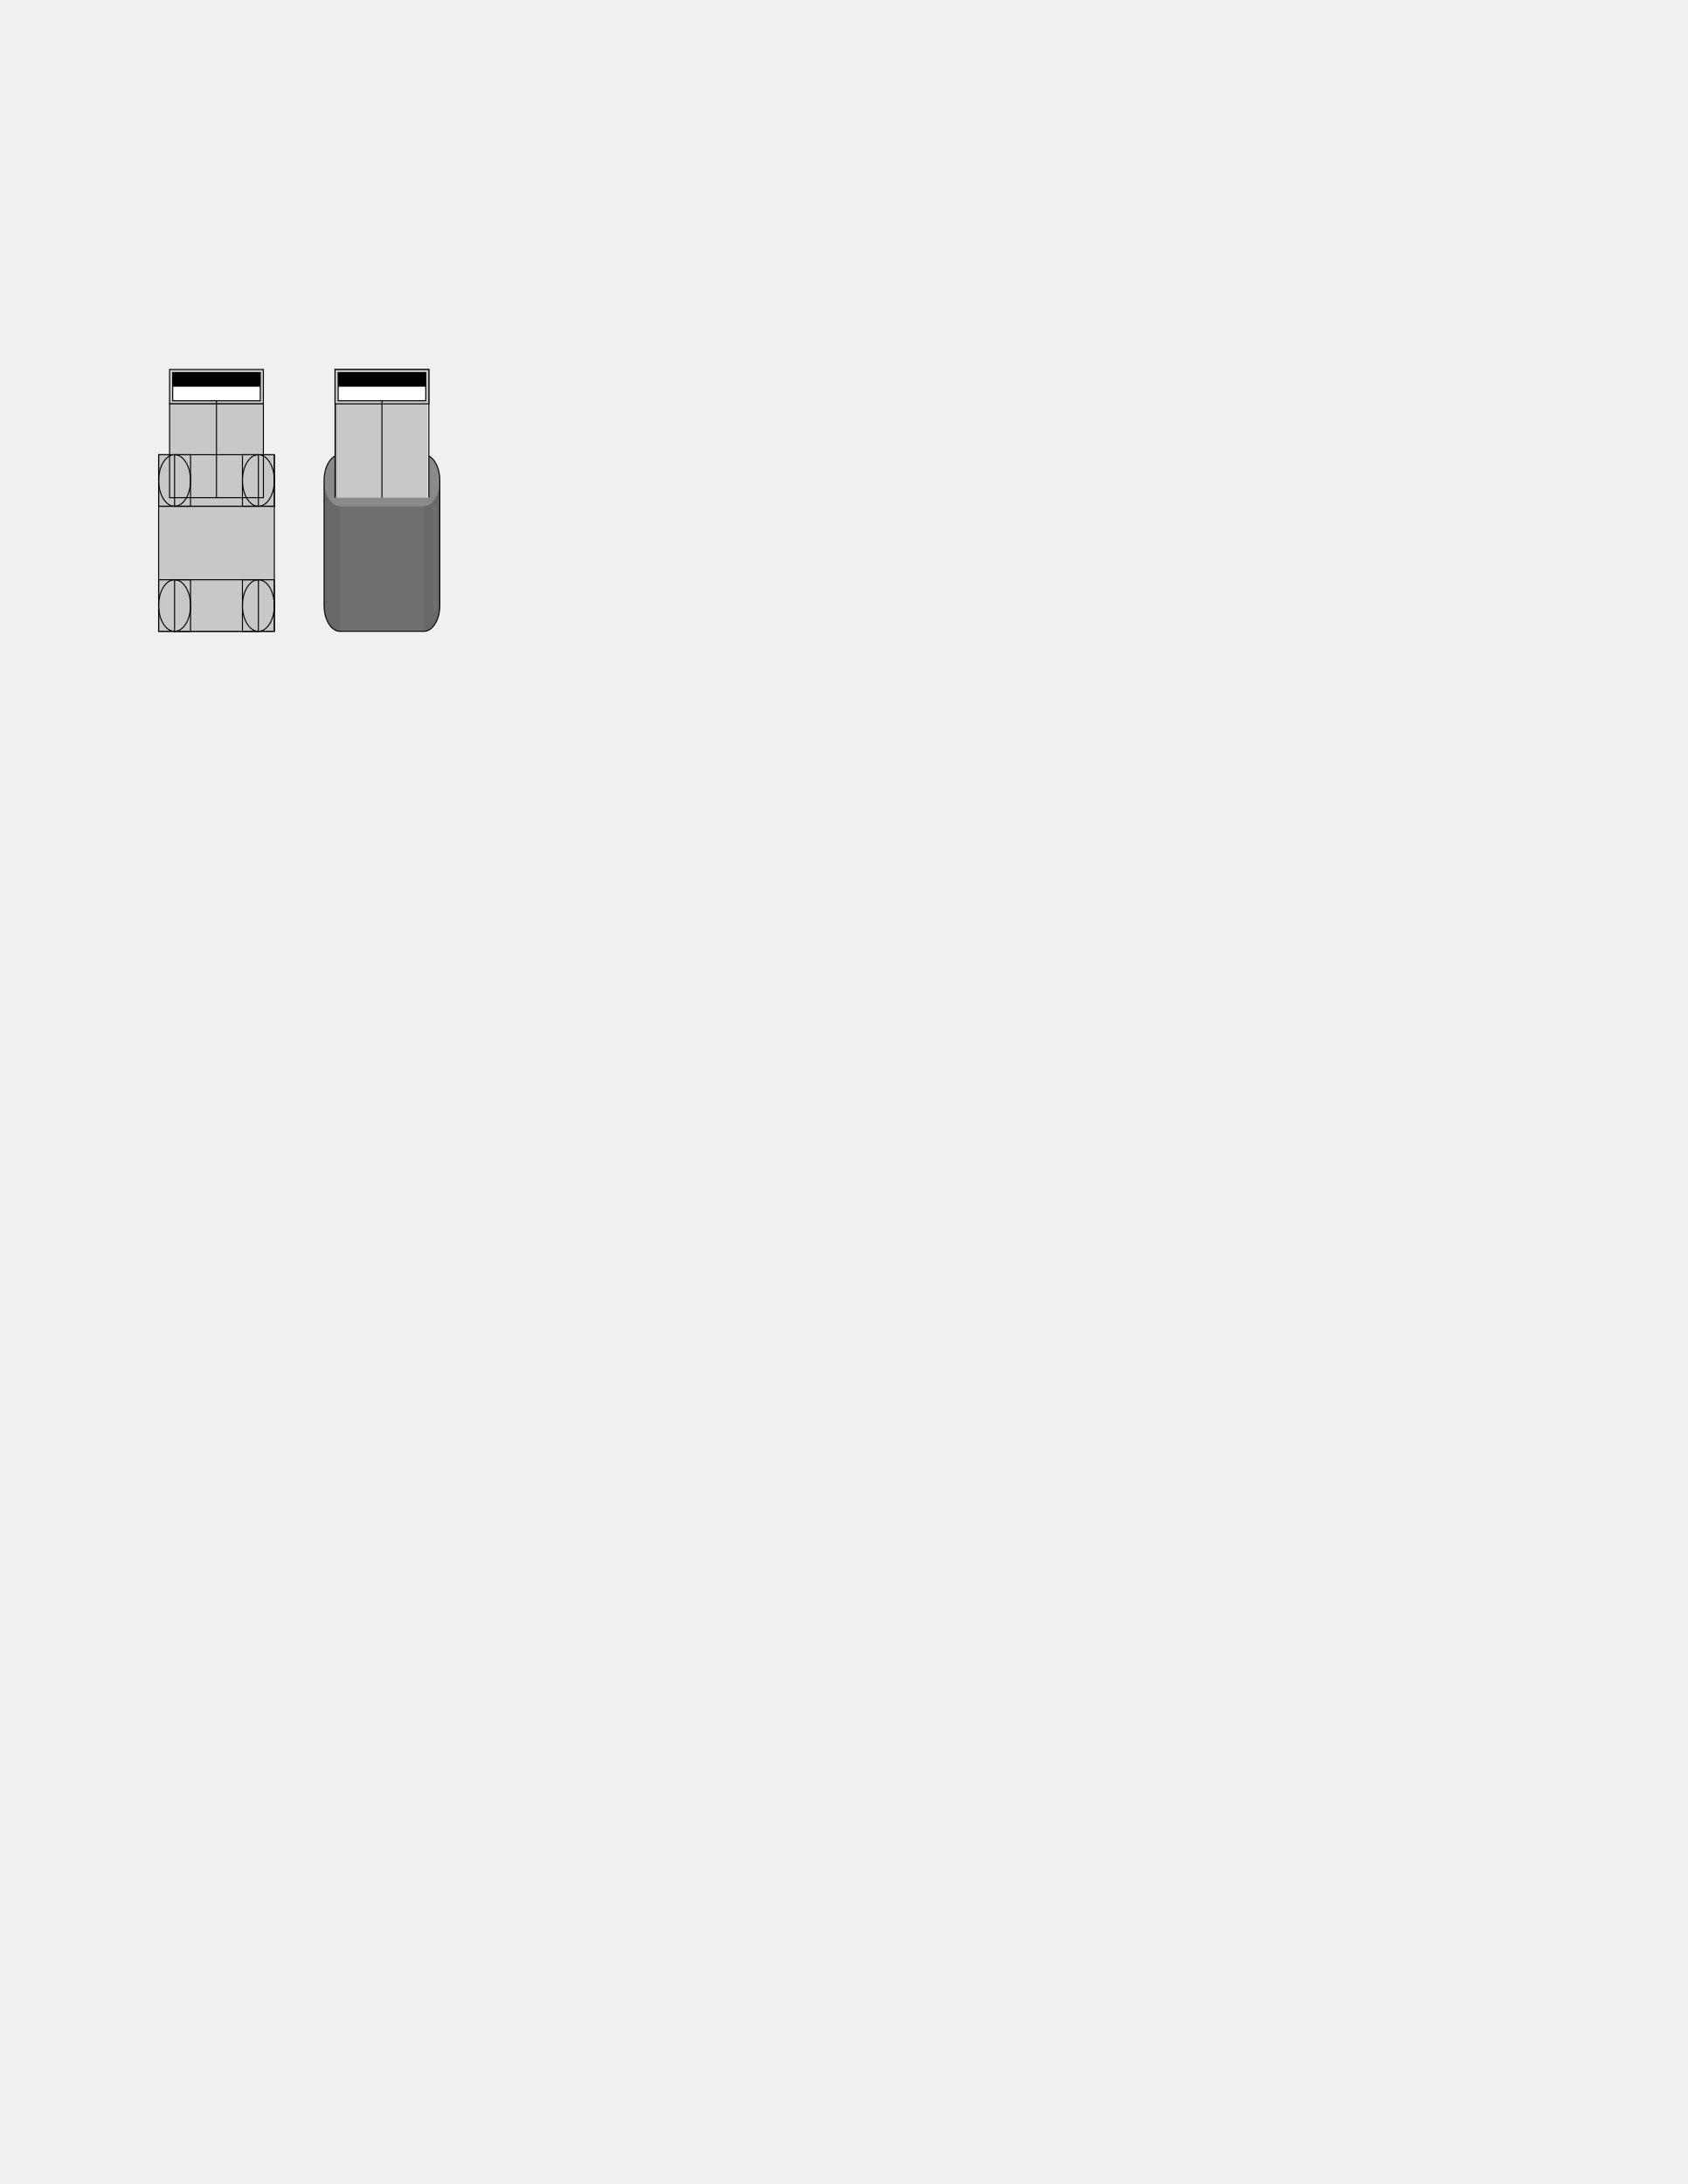
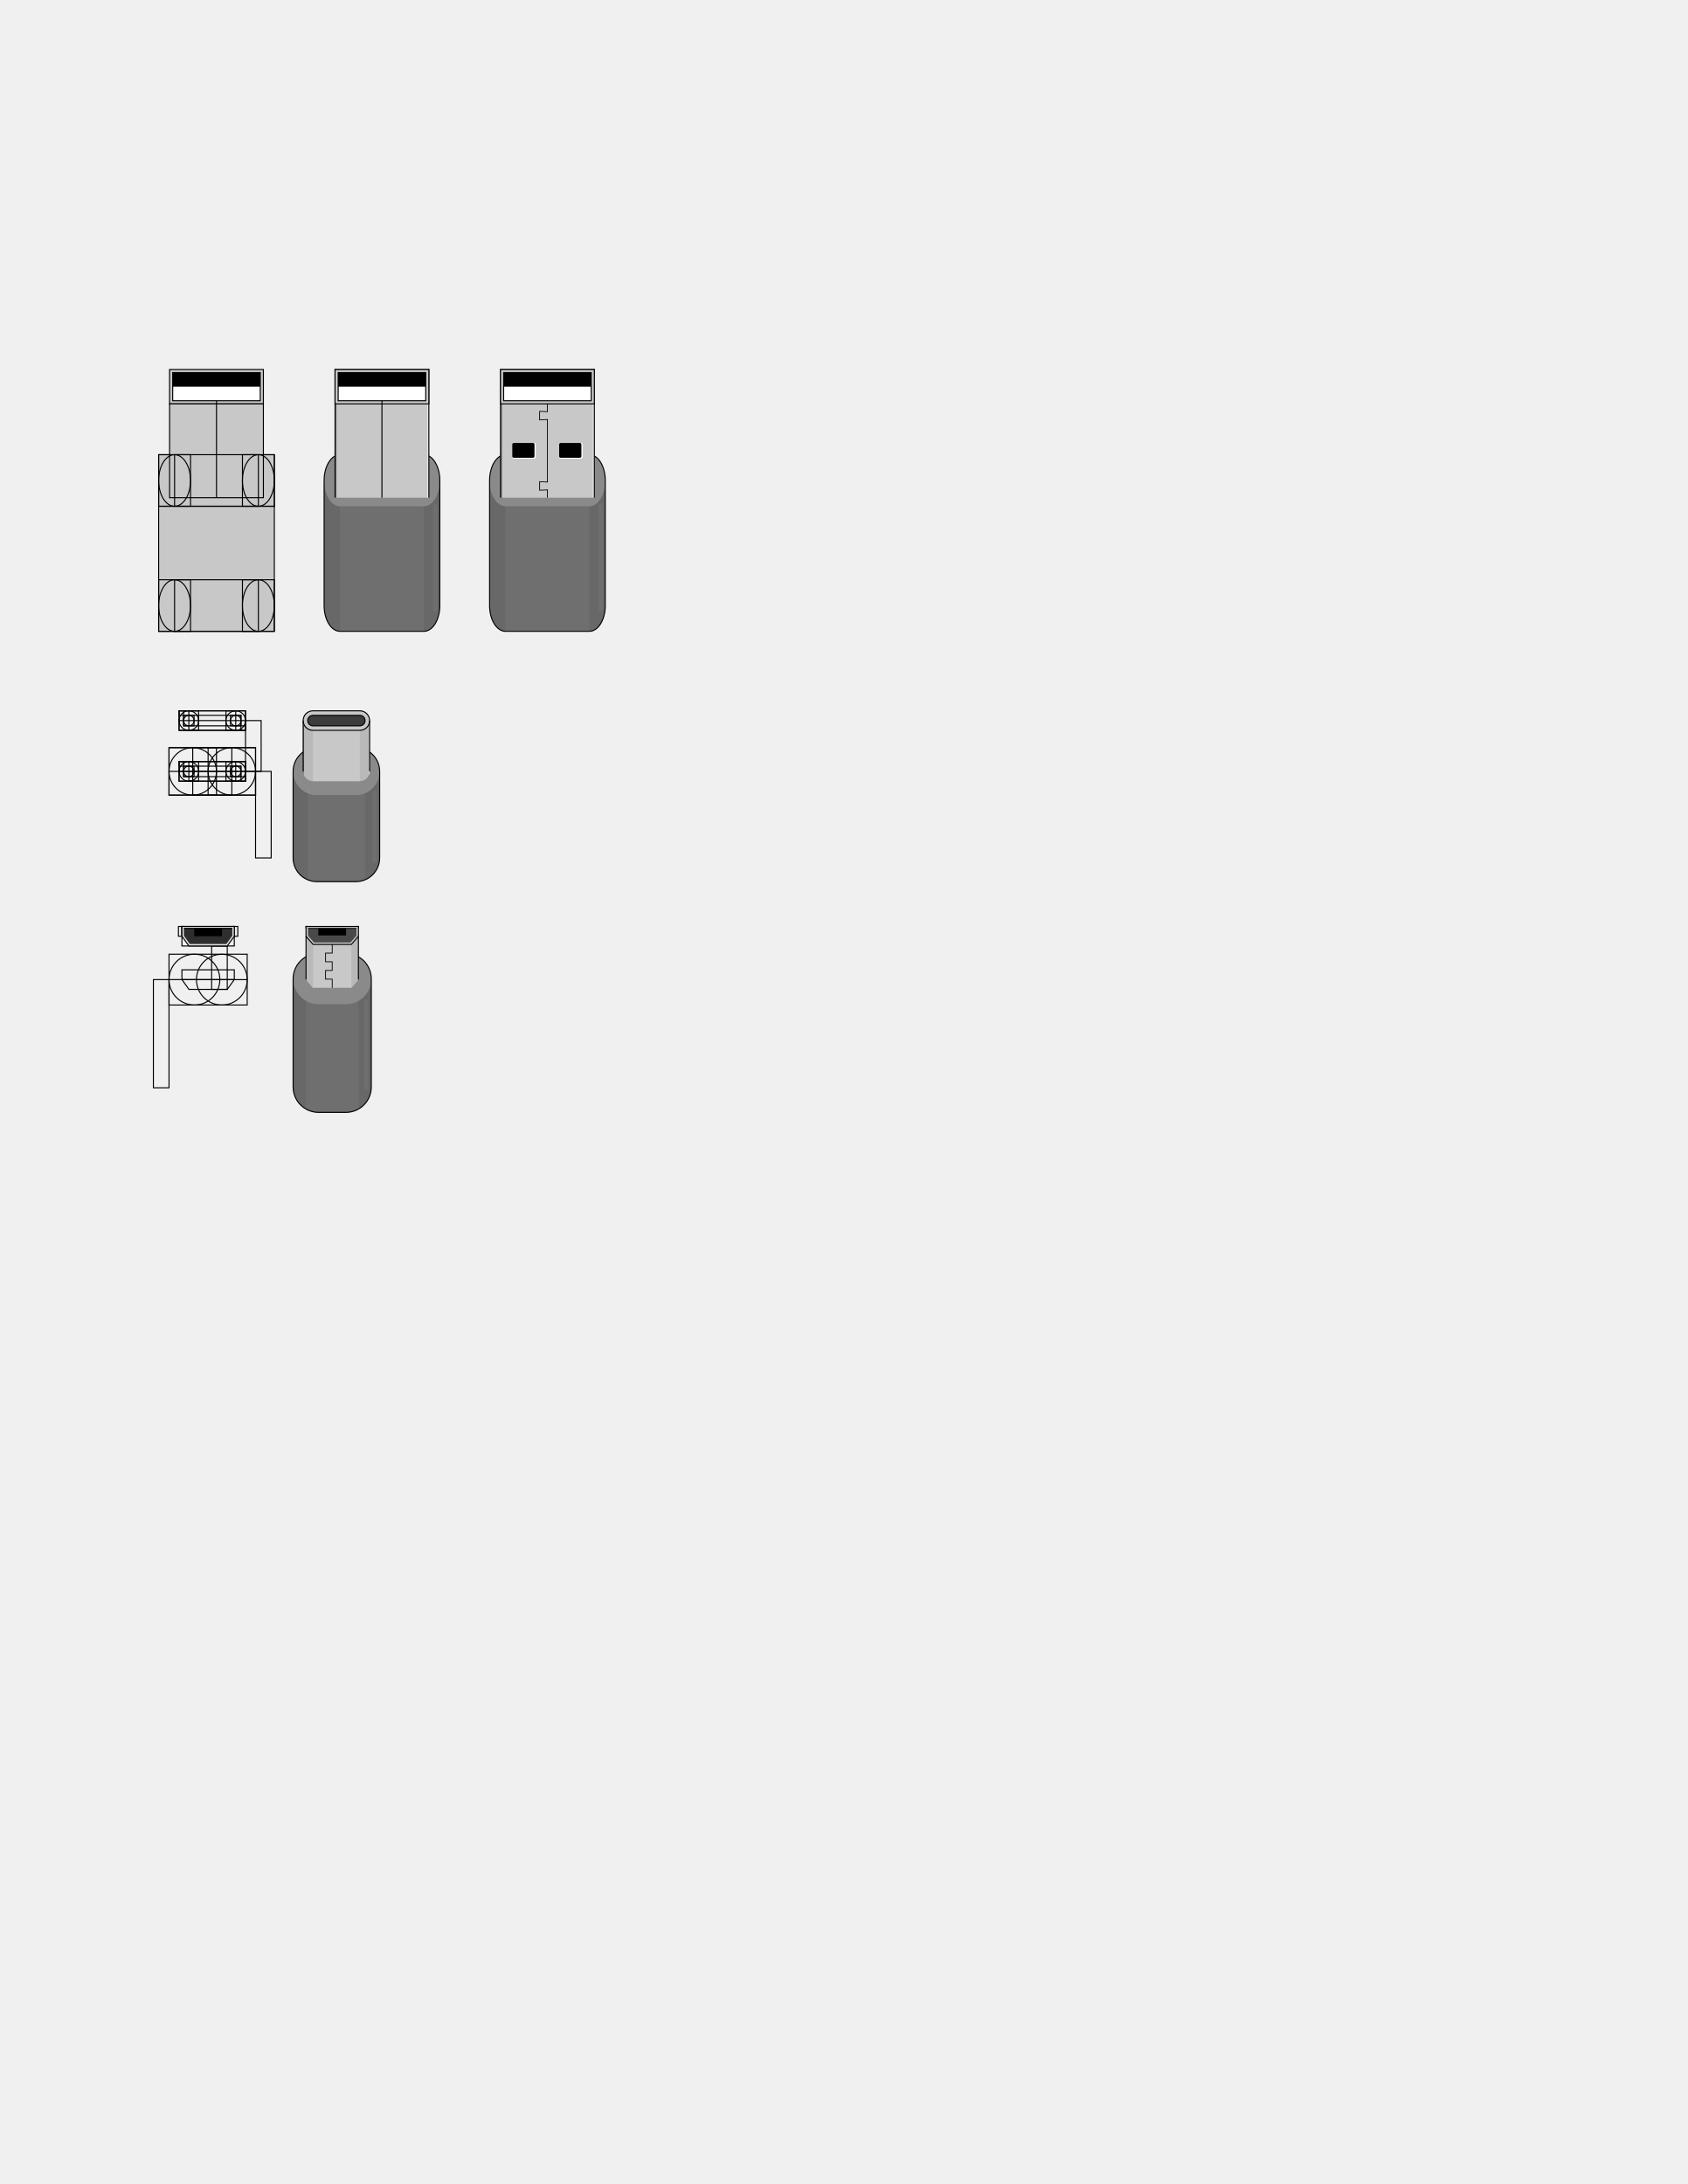
<svg xmlns="http://www.w3.org/2000/svg" width="8.5in" height="11in" viewBox="0 0 215.9 279.4" version="1.1" id="svg5">
  <defs id="defs2" />
  <g id="layer1">
+     <path id="circle1002-7" style="fill:#686868;fill-opacity:1;stroke:none;stroke-width:0.132;stop-color:#000000" d="m 37.494,98.685 v 11.069 0.001 a 3.035,3.035 0 0 0 3.035,3.034 h 5 a 3.035,3.035 0 0 0 3.035,-3.034 3.035,3.035 0 0 0 0,-0.001 V 98.685 Z" />
    <path id="ellipse2019" style="fill:#686868;fill-opacity:1;stroke:none;stroke-width:0.132;stroke-dasharray:none;stroke-opacity:1;stop-color:#000000" d="M 41.458 61.468 L 41.458 77.468 A 2.04 3.3 0 0 0 43.498 80.768 L 54.219 80.768 A 2.04 3.3 0 0 0 56.258 77.468 L 56.258 61.468 L 41.458 61.468 z " />
    <rect style="fill:#6f6f6f;fill-opacity:1;stroke:none;stroke-width:0.132;stroke-dasharray:none;stroke-opacity:1;stop-color:#000000" id="rect2038" width="10.721" height="16" x="43.498" y="64.768" />
    <path id="ellipse2011" style="fill:#8a8a8a;fill-opacity:1;stroke:none;stroke-width:0.132;stroke-dasharray:none;stroke-opacity:1;stop-color:#000000" d="M 43.498 58.168 A 2.04 3.3 0 0 0 41.458 61.468 A 2.04 3.3 0 0 0 43.498 64.768 L 54.218 64.768 A 2.04 3.3 0 0 0 54.219 64.768 A 2.04 3.3 0 0 0 56.258 61.468 A 2.04 3.3 0 0 0 54.219 58.168 A 2.04 3.3 0 0 0 54.218 58.168 L 43.498 58.168 z " />
    <rect style="fill:#c8c8c8;stroke:#000000;stroke-width:0.132;stroke-dasharray:none;stop-color:#000000" id="rect231" width="12" height="4.4" x="21.692" y="47.268" />
    <rect style="fill:#c8c8c8;stroke:#000000;stroke-width:0.132;stroke-dasharray:none;stop-color:#000000" id="rect231-2-7" width="14.8" height="6.6" x="20.292" y="58.168" />
    <rect style="fill:#c8c8c8;stroke:#000000;stroke-width:0.132;stroke-dasharray:none;stop-color:#000000" id="rect231-2-7-2" width="14.8" height="16" x="20.292" y="64.768" />
    <rect style="fill:#c8c8c8;stroke:#000000;stroke-width:0.132;stroke-dasharray:none;stop-color:#000000" id="rect231-7" width="12" height="12" x="21.692" y="51.668" />
    <rect style="fill:#000000;fill-opacity:1;stroke:none;stroke-width:0.132;stroke-dasharray:none;stop-color:#000000" id="rect919" width="11.2" height="3.6" x="22.092" y="47.668" />
    <rect style="fill:#ffffff;stroke:none;stroke-width:0.132;stroke-dasharray:none;stop-color:#000000;fill-opacity:1" id="rect841-6" width="11.2" height="1.8" x="22.092" y="49.468" />
    <rect style="fill:none;stroke:#000000;stroke-width:0.132;stroke-dasharray:none;stop-color:#000000" id="rect841" width="11.2" height="3.6" x="22.092" y="47.668" />
    <path style="fill:none;fill-opacity:1;stroke:#000000;stroke-width:0.132;stroke-dasharray:none;stop-color:#000000;stroke-opacity:1" d="M 27.692,51.268 V 63.668" id="path1866" />
    <rect style="fill:none;fill-opacity:1;stroke:#000000;stroke-width:0.132;stroke-dasharray:none;stroke-opacity:1;stop-color:#000000" id="rect1924" width="4.079" height="6.6" x="20.292" y="58.168" />
    <ellipse style="fill:none;fill-opacity:1;stroke:#000000;stroke-width:0.132;stroke-dasharray:none;stroke-opacity:1;stop-color:#000000" id="path1926" cx="22.331" cy="61.468" rx="2.04" ry="3.3" />
    <rect style="fill:none;fill-opacity:1;stroke:#000000;stroke-width:0.132;stroke-dasharray:none;stroke-opacity:1;stop-color:#000000" id="rect1924-5" width="4.079" height="6.6" x="31.013" y="58.168" />
    <ellipse style="fill:none;fill-opacity:1;stroke:#000000;stroke-width:0.132;stroke-dasharray:none;stroke-opacity:1;stop-color:#000000" id="path1926-2" cx="33.052" cy="61.468" rx="2.04" ry="3.3" />
    <rect style="fill:none;fill-opacity:1;stroke:#000000;stroke-width:0.132;stroke-dasharray:none;stroke-opacity:1;stop-color:#000000" id="rect1924-6" width="4.079" height="6.6" x="31.013" y="74.168" />
    <ellipse style="fill:none;fill-opacity:1;stroke:#000000;stroke-width:0.132;stroke-dasharray:none;stroke-opacity:1;stop-color:#000000" id="path1926-1" cx="33.052" cy="77.468" rx="2.04" ry="3.3" />
    <rect style="fill:none;fill-opacity:1;stroke:#000000;stroke-width:0.132;stroke-dasharray:none;stroke-opacity:1;stop-color:#000000" id="rect1924-9" width="4.079" height="6.6" x="20.292" y="74.168" />
    <ellipse style="fill:none;fill-opacity:1;stroke:#000000;stroke-width:0.132;stroke-dasharray:none;stroke-opacity:1;stop-color:#000000" id="path1926-9" cx="22.331" cy="77.468" rx="2.04" ry="3.3" />
    <rect style="fill:none;fill-opacity:1;stroke:#000000;stroke-width:0.132;stroke-dasharray:none;stroke-opacity:1;stop-color:#000000" id="rect1989" width="10.721" height="6.6" x="22.331" y="58.168" />
    <rect style="fill:none;fill-opacity:1;stroke:#000000;stroke-width:0.132;stroke-dasharray:none;stroke-opacity:1;stop-color:#000000" id="rect1991" width="10.721" height="6.6" x="22.331" y="74.168" />
    <rect style="fill:#c8c8c8;stroke:#000000;stroke-width:0.132;stroke-dasharray:none;stop-color:#000000" id="rect1993" width="12" height="4.4" x="42.858" y="47.268" />
    <path id="path2033" style="fill:none;fill-opacity:1;stroke:#000000;stroke-width:0.132;stroke-dasharray:none;stroke-opacity:1;stop-color:#000000" d="M 43.498 58.168 A 2.04 3.3 0 0 0 41.458 61.468 L 41.458 77.468 A 2.04 3.3 0 0 0 43.498 80.768 L 54.219 80.768 A 2.04 3.3 0 0 0 56.258 77.468 L 56.258 61.468 A 2.04 3.3 0 0 0 54.219 58.168 A 2.04 3.3 0 0 0 54.218 58.168 L 43.498 58.168 z " />
    <rect style="fill:#c8c8c8;stroke:none;stroke-width:0.132;stroke-dasharray:none;stop-color:#000000;fill-opacity:1" id="rect2571" width="12" height="16.4" x="42.858" y="47.268" />
    <rect style="fill:#797979;fill-opacity:1;stroke:none;stroke-width:0.132;stroke-dasharray:none;stroke-opacity:1;stop-color:#000000" id="rect2545" width="0.194" height="12" x="42.858" y="51.668" />
    <rect style="fill:#e8e8e8;fill-opacity:1;stroke:none;stroke-width:0.132;stroke-dasharray:none;stroke-opacity:1;stop-color:#000000" id="rect2545-3" width="0.194" height="12" x="54.664" y="51.668" />
    <rect style="fill:#000000;fill-opacity:1;stroke:none;stroke-width:0.132;stroke-dasharray:none;stop-color:#000000" id="rect2001" width="11.2" height="3.6" x="43.258" y="47.668" />
    <rect style="fill:#ffffff;fill-opacity:1;stroke:none;stroke-width:0.132;stroke-dasharray:none;stop-color:#000000" id="rect2003" width="11.2" height="1.8" x="43.258" y="49.468" />
    <rect style="fill:none;stroke:#000000;stroke-width:0.132;stroke-dasharray:none;stop-color:#000000" id="rect2005" width="11.2" height="3.6" x="43.258" y="47.668" />
    <path style="fill:none;fill-opacity:1;stroke:#000000;stroke-width:0.132;stroke-dasharray:none;stroke-opacity:1;stop-color:#000000" d="M 48.858,51.268 V 63.668" id="path2007" />
    <rect style="fill:#6f6f6f;fill-opacity:1;stroke:none;stroke-width:0.132;stroke-dasharray:none;stroke-opacity:1;stop-color:#000000" id="rect2176" width="0.526" height="13.84" x="55.402" y="64.468" rx="0.5" ry="0.5" />
    <path id="rect2569" style="fill:none;stroke:#000000;stroke-width:0.132;stroke-dasharray:none;stop-color:#000000" d="M 54.858,63.668 V 47.268 H 42.858 v 16.4" />
    <path style="fill:#c8c8c8;fill-opacity:1;stroke:#000000;stroke-width:0.132;stroke-dasharray:none;stroke-opacity:1;stop-color:#000000" d="M 42.858,51.668 H 54.858" id="path2636" />
+     <rect style="fill:none;stroke:#000000;stroke-width:0.132;stop-color:#000000" id="rect318" width="8.5" height="2.5" x="22.904" y="90.935" />
+     <rect style="fill:none;stroke:#000000;stroke-width:0.132;stop-color:#000000" id="rect320" width="2.5" height="2.5" x="22.904" y="90.935" />
+     <rect style="fill:none;stroke:#000000;stroke-width:0.132;stop-color:#000000" id="rect322" width="2.5" height="2.5" x="28.904" y="90.935" />
+     <circle style="fill:none;stroke:#000000;stroke-width:0.132;stop-color:#000000" id="path376" cx="24.154" cy="92.185" r="1.25" />
+     <circle style="fill:none;stroke:#000000;stroke-width:0.132;stop-color:#000000" id="path378" cx="30.154" cy="92.185" r="1.25" />
+     <rect style="fill:none;stroke:#000000;stroke-width:0.132;stop-color:#000000" id="rect380" width="6" height="2.5" x="24.154" y="90.935" />
+     <path style="fill:none;stroke:#000000;stroke-width:0.132;stop-color:#000000" d="m 22.904,92.185 h 8.5" id="path445" />
+     <rect style="fill:none;stroke:#000000;stroke-width:0.132;stop-color:#000000" id="rect447" width="0.58" height="0.58" x="22.904" y="90.935" />
+     <rect style="fill:none;stroke:#000000;stroke-width:0.132;stop-color:#000000" id="rect447-1" width="0.58" height="0.58" x="30.824" y="92.855" />
+     <rect style="fill:none;stroke:#000000;stroke-width:0.132;stop-color:#000000" id="rect525" width="7.34" height="1.34" x="23.484" y="91.515" />
+     <rect style="fill:none;stroke:#000000;stroke-width:0.132;stop-color:#000000" id="rect527" width="1.34" height="1.34" x="23.484" y="91.515" />
+     <rect style="fill:none;stroke:#000000;stroke-width:0.132;stop-color:#000000" id="rect529" width="1.34" height="1.34" x="29.484" y="91.515" />
+     <ellipse style="fill:none;stroke:#000000;stroke-width:0.132;stop-color:#000000" id="path531" cx="24.154" cy="92.185" rx="0.67" ry="0.67" />
+     <ellipse style="fill:none;stroke:#000000;stroke-width:0.132;stop-color:#000000" id="path533" cx="30.154" cy="92.185" rx="0.67" ry="0.67" />
+     <rect style="fill:none;stroke:#000000;stroke-width:0.132;stop-color:#000000" id="rect318-4" width="8.5" height="2.5" x="22.904" y="97.435" />
+     <rect style="fill:none;stroke:#000000;stroke-width:0.132;stop-color:#000000" id="rect320-1" width="2.5" height="2.5" x="22.904" y="97.435" />
+     <rect style="fill:none;stroke:#000000;stroke-width:0.132;stop-color:#000000" id="rect322-2" width="2.5" height="2.5" x="28.904" y="97.435" />
+     <circle style="fill:none;stroke:#000000;stroke-width:0.132;stop-color:#000000" id="path376-7" cx="24.154" cy="98.685" r="1.25" />
+     <circle style="fill:none;stroke:#000000;stroke-width:0.132;stop-color:#000000" id="path378-5" cx="30.154" cy="98.685" r="1.25" />
+     <rect style="fill:none;stroke:#000000;stroke-width:0.132;stop-color:#000000" id="rect380-5" width="6" height="2.5" x="24.154" y="97.435" />
+     <path style="fill:none;stroke:#000000;stroke-width:0.132;stop-color:#000000" d="m 22.904,98.685 h 8.5" id="path445-0" />
+     <rect style="fill:none;stroke:#000000;stroke-width:0.132;stop-color:#000000" id="rect447-9" width="0.58" height="0.58" x="22.904" y="97.435" />
+     <rect style="fill:none;stroke:#000000;stroke-width:0.132;stop-color:#000000" id="rect447-1-3" width="0.58" height="0.58" x="30.824" y="99.355" />
+     <rect style="fill:none;stroke:#000000;stroke-width:0.132;stop-color:#000000" id="rect525-1" width="7.34" height="1.34" x="23.484" y="98.015" />
+     <rect style="fill:none;stroke:#000000;stroke-width:0.132;stop-color:#000000" id="rect527-7" width="1.34" height="1.34" x="23.484" y="98.015" />
+     <rect style="fill:none;stroke:#000000;stroke-width:0.132;stop-color:#000000" id="rect529-0" width="1.34" height="1.34" x="29.484" y="98.015" />
+     <ellipse style="fill:none;stroke:#000000;stroke-width:0.132;stop-color:#000000" id="path531-1" cx="24.154" cy="98.685" rx="0.67" ry="0.67" />
+     <ellipse style="fill:none;stroke:#000000;stroke-width:0.132;stop-color:#000000" id="path533-2" cx="30.154" cy="98.685" rx="0.67" ry="0.67" />
+     <rect style="fill:none;stroke:#000000;stroke-width:0.132;stop-color:#000000" id="rect535" width="2" height="6.5" x="31.404" y="92.185" />
+     <rect style="fill:none;stroke:#000000;stroke-width:0.132;stop-color:#000000" id="rect535-6" width="2" height="11.07" x="32.689" y="98.684" />
+     <rect style="fill:none;stroke:#000000;stroke-width:0.132;stop-color:#000000" id="rect537" width="11.07" height="6.07" x="21.619" y="95.65" />
+     <rect style="fill:none;stroke:#000000;stroke-width:0.132;stop-color:#000000" id="rect539" width="6.07" height="6.07" x="21.619" y="95.65" />
+     <rect style="fill:none;stroke:#000000;stroke-width:0.132;stop-color:#000000" id="rect541" width="6.07" height="6.07" x="26.619" y="95.65" />
+     <circle style="fill:none;stroke:#000000;stroke-width:0.132;stop-color:#000000" id="path543" cx="24.654" cy="98.685" r="3.035" />
+     <ellipse style="fill:none;stroke:#000000;stroke-width:0.132;stop-color:#000000" id="path545" cx="29.654" cy="98.685" rx="3.035" ry="3.035" />
+     <rect style="fill:none;stroke:#000000;stroke-width:0.132;stop-color:#000000" id="rect547" width="5" height="6.07" x="24.654" y="95.65" />
+     <path style="fill:none;stroke:#000000;stroke-width:0.132;stop-color:#000000" d="m 21.619,98.685 11.07,-5.29e-4" id="path636" />
+     <path id="rect2439" style="fill:#6f6f6f;fill-opacity:1;stroke:none;stroke-width:0.132;stroke-opacity:1;stop-color:#000000" d="m 39.359,99.13 v 13.421 a 3.035,3.035 0 0 0 1.17,0.238 h 5 a 3.035,3.035 0 0 0 1.17,-0.238 v -13.421 z" />
+     <path id="circle1002" style="fill:#8a8a8a;fill-opacity:1;stroke:none;stroke-width:0.132;stop-color:#000000" d="m 40.529,95.649 a 3.035,3.035 0 0 0 -3.035,3.035 3.035,3.035 0 0 0 3.035,3.035 h 5 a 3.035,3.035 0 0 0 3.035,-3.035 3.035,3.035 0 0 0 -3.035,-3.035 z" />
+     <path id="path2434" style="fill:none;fill-opacity:1;stroke:#000000;stroke-width:0.132;stroke-opacity:1;stop-color:#000000" d="m 40.529,95.649 a 3.035,3.035 0 0 0 -3.035,3.035 3.035,3.035 0 0 0 0,5.16e-4 v 11.069 10e-4 a 3.035,3.035 0 0 0 3.035,3.034 h 5 a 3.035,3.035 0 0 0 3.035,-3.034 3.035,3.035 0 0 0 0,-5.2e-4 3.035,3.035 0 0 0 0,-5.1e-4 V 98.685 a 3.035,3.035 0 0 0 0,-5.16e-4 3.035,3.035 0 0 0 -3.035,-3.035 z" />
+     <path id="circle970" style="fill:#b9b9b9;fill-opacity:1;stroke:none;stroke-width:0.132;stop-color:#000000" d="m 38.779,92.184 v 6.5 a 1.25,1.25 0 0 0 1.25,1.25 h 6 a 1.25,1.25 0 0 0 1.25,-1.25 v -6.5 z" />
+     <path id="path2591" style="fill:#c8c8c8;fill-opacity:1;stroke:none;stroke-width:0.132;stop-color:#000000" d="m 40.029,93.434 v 6.5 h 6 V 93.434 Z" />
+     <rect style="fill:#6f6f6f;fill-opacity:1;stroke:none;stroke-width:0.132;stroke-dasharray:none;stroke-opacity:1;stop-color:#000000" id="rect2176-7" width="0.526" height="9.288" x="47.653" y="101.133" rx="0.184" ry="0.5" />
+     <path id="rect2594" style="fill:#797979;fill-opacity:1;stroke:none;stroke-width:0.132;stroke-dasharray:none;stroke-opacity:1;stop-color:#000000" d="m 38.779,92.745 v 5.94 a 1.25,1.25 0 0 0 0.109,0.506 V 92.745 Z" />
+     <path id="rect2594-6" style="fill:#e0e0e0;fill-opacity:1;stroke:none;stroke-width:0.132;stroke-dasharray:none;stroke-opacity:1;stop-color:#000000" d="m 47.17,92.652 v 6.54 a 1.25,1.25 0 0 0 0.109,-0.506 v -6.033 z" />
+     <path id="circle942" style="fill:#c8c8c8;fill-opacity:1;stroke:#000000;stroke-width:0.132;stroke-opacity:1;stop-color:#000000" d="m 40.029,90.934 a 1.25,1.25 0 0 0 -1.25,1.25 1.25,1.25 0 0 0 1.25,1.25 h 6 a 1.25,1.25 0 0 0 1.25,-1.25 1.25,1.25 0 0 0 -1.25,-1.25 z" />
+     <path id="ellipse960" style="fill:#3c3c3c;fill-opacity:1;stroke:#000000;stroke-width:0.132;stroke-opacity:1;stop-color:#000000" d="m 40.029,91.515 a 0.67,0.67 0 0 0 -0.67,0.67 0.67,0.67 0 0 0 0.67,0.67 h 6 a 0.67,0.67 0 0 0 0.67,-0.67 0.67,0.67 0 0 0 -0.67,-0.67 h -5.983 z" />
+     <path style="fill:#3c3c3c;fill-opacity:1;stroke:#000000;stroke-width:0.132;stroke-opacity:1;stop-color:#000000" d="m 47.279,92.184 -3e-6,6.501" id="path2351" />
+     <path style="fill:#3c3c3c;fill-opacity:1;stroke:#000000;stroke-width:0.132;stroke-opacity:1;stop-color:#000000" d="M 38.779,92.184 V 98.685" id="path2349" />
+     <rect style="fill:none;fill-opacity:1;stroke:#000000;stroke-width:0.132;stroke-opacity:1;stop-color:#000000" id="rect4492" width="6.7" height="2.5" x="23.27" y="118.521" />
+     <rect style="fill:none;fill-opacity:1;stroke:#000000;stroke-width:0.132;stroke-opacity:1;stop-color:#000000" id="rect4494" width="2" height="5.55" x="27.07" y="121.021" />
+     <rect style="fill:none;fill-opacity:1;stroke:#000000;stroke-width:0.132;stroke-opacity:1;stop-color:#000000" id="rect4496" width="0.25" height="0.25" x="23.27" y="118.521" />
+     <rect style="fill:none;fill-opacity:1;stroke:#000000;stroke-width:0.132;stroke-opacity:1;stop-color:#000000" id="rect4496-8" width="0.25" height="0.25" x="29.72" y="118.521" />
+     <rect style="fill:none;fill-opacity:1;stroke:#000000;stroke-width:0.132;stroke-opacity:1;stop-color:#000000" id="rect4608" width="0.447" height="1.25" x="22.822" y="118.521" />
+     <rect style="fill:none;fill-opacity:1;stroke:#000000;stroke-width:0.132;stroke-opacity:1;stop-color:#000000" id="rect4608-3" width="0.447" height="1.25" x="29.97" y="118.521" />
+     <path style="color:#000000;fill:#e0e0e0;stroke-width:0.5;-inkscape-stroke:none" d="m 23.27,118.521 v 1.25 l 0.9,1.25 h 4.9 l 0.9,-1.25 v -1.25 z" id="path4641" />
+     <path id="path4643" style="color:#000000;fill:#2e2e2e;fill-opacity:1" d="m 23.52,118.771 h 6.199 v 0.939 l -0.76,1.061 h -4.677 l -0.761,-1.061 z" />
+     <path style="color:#000000;fill:none;stroke:#000000;stroke-width:0.132;stroke-dasharray:none;stroke-opacity:1" d="m 23.27,118.521 v 1.25 l 0.9,1.25 h 4.9 l 0.9,-1.25 v -1.25 z" id="path4746" />
+     <path style="color:#000000;fill:none;stroke:#000000;stroke-width:0.132;stroke-dasharray:none;stroke-opacity:1" d="m 23.27,124.071 v 1.25 l 0.9,1.25 h 4.9 l 0.9,-1.25 v -1.25 z" id="path4746-5" />
+     <rect style="fill:#000000;fill-opacity:1;stroke:none;stroke-width:0.132;stroke-opacity:1;stop-color:#000000" id="rect4496-43" width="3.55" height="1" x="24.844" y="118.771" />
+     <path style="fill:#000000;fill-opacity:1;stroke:#000000;stroke-width:0.132;stroke-dasharray:none;stroke-opacity:1;stop-color:#000000" d="m 23.52,118.771 h 6.199" id="path4748" />
+     <path style="fill:#000000;fill-opacity:1;stroke:#000000;stroke-width:0.132;stroke-dasharray:none;stroke-opacity:1;stop-color:#000000" d="m 23.27,125.321 6.7,-1e-5" id="path4772" />
+     <rect style="fill:none;fill-opacity:1;stroke:#000000;stroke-width:0.132;stroke-dasharray:none;stroke-opacity:1;stop-color:#000000" id="rect4774" width="10" height="6.5" x="21.62" y="122.071" />
+     <rect style="fill:none;fill-opacity:1;stroke:#000000;stroke-width:0.132;stroke-dasharray:none;stroke-opacity:1;stop-color:#000000" id="rect4774-5" width="2" height="13.84" x="19.62" y="125.322" />
+     <circle style="fill:none;fill-opacity:1;stroke:#000000;stroke-width:0.132;stroke-dasharray:none;stroke-opacity:1;stop-color:#000000" id="path4776" cx="24.87" cy="125.321" r="3.25" />
+     <circle style="fill:none;fill-opacity:1;stroke:#000000;stroke-width:0.132;stroke-dasharray:none;stroke-opacity:1;stop-color:#000000" id="path4778" cx="28.375" cy="125.326" r="3.245" />
+     <path style="fill:none;fill-opacity:1;stroke:#000000;stroke-width:0.132;stroke-dasharray:none;stroke-opacity:1;stop-color:#000000" d="m 21.62,125.322 10,0.004" id="path4780" />
+     <path id="path4828-8" style="fill:#686868;fill-opacity:1;stroke:none;stroke-width:0.132;stroke-dasharray:none;stroke-opacity:1;stop-color:#000000" d="m 37.494,125.222 v 13.835 0.005 a 3.25,3.25 0 0 0 3.25,3.245 h 3.505 a 3.245,3.245 0 0 0 3.245,-3.245 v -13.84 z" />
+     <path id="rect5155" style="fill:#6f6f6f;fill-opacity:1;stroke:none;stroke-width:0.132;stroke-dasharray:none;stroke-opacity:1;stop-color:#000000" d="m 39.15,125.222 v 16.661 a 3.25,3.25 0 0 0 1.595,0.424 h 3.505 a 3.245,3.245 0 0 0 1.595,-0.424 v -16.661 z" />
+     <rect style="fill:none;fill-opacity:1;stroke:#000000;stroke-width:0.132;stroke-opacity:1;stop-color:#000000" id="rect4808" width="0.25" height="0.25" x="39.145" y="118.521" />
+     <rect style="fill:none;fill-opacity:1;stroke:#000000;stroke-width:0.132;stroke-opacity:1;stop-color:#000000" id="rect4810" width="0.25" height="0.25" x="45.595" y="118.521" />
+     <path style="color:#000000;fill:#e0e0e0;stroke-width:0.5;-inkscape-stroke:none" d="m 39.145,118.521 v 1.25 l 0.9,1.25 h 4.9 l 0.9,-1.25 v -1.25 z" id="path4816" />
+     <path id="circle4834" style="fill:#8a8a8a;fill-opacity:1;stroke:none;stroke-width:0.132;stroke-dasharray:none;stroke-opacity:1;stop-color:#000000" d="m 40.745,121.971 a 3.25,3.25 0 0 0 -3.25,3.25 3.25,3.25 0 0 0 3.25,3.25 h 3.505 a 3.245,3.245 0 0 0 3.245,-3.245 3.245,3.245 0 0 0 -3.245,-3.245 v -0.01 z" />
+     <path id="path5251" style="fill:none;fill-opacity:1;stroke:#000000;stroke-width:0.132;stroke-dasharray:none;stroke-opacity:1;stop-color:#000000" d="m 40.745,121.971 a 3.25,3.25 0 0 0 -3.25,3.25 3.25,3.25 0 0 0 0,0.001 v 13.835 0.005 a 3.25,3.25 0 0 0 3.25,3.245 h 3.505 a 3.245,3.245 0 0 0 3.245,-3.245 v -13.836 a 3.245,3.245 0 0 0 0,-0.004 3.245,3.245 0 0 0 -3.245,-3.241 v -0.01 z" />
+     <path style="color:#000000;fill:#c8c8c8;fill-opacity:1;stroke:none;stroke-width:0.132;stroke-dasharray:none;stroke-opacity:1" d="m 39.145,118.521 -10e-7,6.8 0.9,1.05 h 4.9 l 0.9,-1.05 10e-7,-6.8 z" id="path4822" />
+     <path style="fill:#b9b9b9;fill-opacity:1;stroke:none;stroke-width:0.132;stroke-dasharray:none;stroke-opacity:1;stop-color:#000000" d="m 39.145,125.322 0.899,1.049 v -5.35 l -0.9,-1.25 z" id="path5260" />
+     <path style="fill:#b9b9b9;fill-opacity:1;stroke:none;stroke-width:0.132;stroke-dasharray:none;stroke-opacity:1;stop-color:#000000" d="m 44.945,126.371 v -5.35 l 0.9,-1.25 -7.94e-4,5.551 z" id="path5388" />
+     <path style="color:#000000;fill:#c8c8c8;fill-opacity:1;stroke:#000000;stroke-width:0.132;stroke-dasharray:none;stroke-opacity:1" d="m 39.145,118.521 v 1.25 l 0.9,1.05 h 4.9 l 0.9,-1.05 v -1.25 z" id="path4820" />
+     <path id="path4818" style="color:#000000;fill:#494949;fill-opacity:1" d="m 39.395,118.771 h 6.199 v 0.939 l -0.76,0.861 h -4.677 l -0.761,-0.861 z" />
+     <path id="rect4824" style="fill:#000000;fill-opacity:1;stroke:none;stroke-width:0.132;stroke-opacity:1;stop-color:#000000" d="m 40.719,118.771 v 0.9 h 3.55 v -0.9 z" />
+     <path style="fill:#000000;fill-opacity:1;stroke:#000000;stroke-width:0.1;stroke-dasharray:none;stroke-opacity:1;stop-color:#000000" d="M 39.395,118.771 H 45.594" id="path4826" />
+     <rect style="fill:#6f6f6f;fill-opacity:1;stroke:none;stroke-width:0.132;stroke-dasharray:none;stroke-opacity:1;stop-color:#000000" id="rect2176-7-9" width="0.526" height="11.434" x="46.56" y="127.909" rx="0.184" ry="0.5" />
+     <path style="fill:none;fill-opacity:1;stroke:#000000;stroke-width:0.132;stroke-dasharray:none;stroke-opacity:1;stop-color:#000000" d="m 39.145,119.771 7.94e-4,5.551" id="path5256" />
+     <path style="fill:none;fill-opacity:1;stroke:#000000;stroke-width:0.132;stroke-dasharray:none;stroke-opacity:1;stop-color:#000000" d="m 45.845,119.771 -7.94e-4,5.551" id="path5258" />
+     <path style="fill:none;fill-opacity:1;stroke:#000000;stroke-width:0.1;stroke-dasharray:none;stroke-opacity:1;stop-color:#000000" d="m 42.495,126.371 v -1.11 h -0.85 v -1.11 h 0.85 v -1.11 h -0.85 v -1.11 h 0.85 v -1.11" id="path5462" />
+     <path id="path5733" style="fill:#686868;fill-opacity:1;stroke:none;stroke-width:0.132;stroke-dasharray:none;stroke-opacity:1;stop-color:#000000" d="M 62.625,61.468 V 77.468 a 2.04,3.3 0 0 0 2.039,3.3 h 10.721 A 2.04,3.3 0 0 0 77.425,77.468 V 61.468 Z" />
+     <rect style="fill:#6f6f6f;fill-opacity:1;stroke:none;stroke-width:0.132;stroke-dasharray:none;stroke-opacity:1;stop-color:#000000" id="rect5735" width="10.721" height="16" x="64.664" y="64.768" />
+     <path id="path5737" style="fill:#8a8a8a;fill-opacity:1;stroke:none;stroke-width:0.132;stroke-dasharray:none;stroke-opacity:1;stop-color:#000000" d="m 64.664,58.168 a 2.04,3.3 0 0 0 -2.039,3.3 2.04,3.3 0 0 0 2.039,3.3 h 10.721 a 2.04,3.3 0 0 0 5.17e-4,0 2.04,3.3 0 0 0 2.039,-3.3 2.04,3.3 0 0 0 -2.039,-3.3 2.04,3.3 0 0 0 -5.17e-4,0 z" />
+     <rect style="fill:#c8c8c8;stroke:#000000;stroke-width:0.132;stroke-dasharray:none;stop-color:#000000" id="rect5739" width="12" height="4.4" x="64.025" y="47.268" />
+     <path id="path5741" style="fill:none;fill-opacity:1;stroke:#000000;stroke-width:0.132;stroke-dasharray:none;stroke-opacity:1;stop-color:#000000" d="m 64.664,58.168 a 2.04,3.3 0 0 0 -2.039,3.3 V 77.468 a 2.04,3.3 0 0 0 2.039,3.3 h 10.721 A 2.04,3.3 0 0 0 77.425,77.468 V 61.468 a 2.04,3.3 0 0 0 -2.039,-3.3 2.04,3.3 0 0 0 -5.17e-4,0 z" />
+     <rect style="fill:#c8c8c8;fill-opacity:1;stroke:none;stroke-width:0.132;stroke-dasharray:none;stop-color:#000000" id="rect5743" width="12" height="16.4" x="64.025" y="47.268" />
+     <rect style="fill:#797979;fill-opacity:1;stroke:none;stroke-width:0.132;stroke-dasharray:none;stroke-opacity:1;stop-color:#000000" id="rect5745" width="0.194" height="12" x="64.025" y="51.668" />
+     <rect style="fill:#e8e8e8;fill-opacity:1;stroke:none;stroke-width:0.132;stroke-dasharray:none;stroke-opacity:1;stop-color:#000000" id="rect5747" width="0.194" height="12" x="75.831" y="51.668" />
+     <rect style="fill:#000000;fill-opacity:1;stroke:none;stroke-width:0.132;stroke-dasharray:none;stop-color:#000000" id="rect5749" width="11.2" height="3.6" x="64.425" y="47.668" />
+     <rect style="fill:#ffffff;fill-opacity:1;stroke:none;stroke-width:0.132;stroke-dasharray:none;stop-color:#000000" id="rect5751" width="11.2" height="1.8" x="64.425" y="49.468" />
+     <rect style="fill:none;stroke:#000000;stroke-width:0.132;stroke-dasharray:none;stop-color:#000000" id="rect5753" width="11.2" height="3.6" x="64.425" y="47.668" />
+     <rect style="fill:#6f6f6f;fill-opacity:1;stroke:none;stroke-width:0.132;stroke-dasharray:none;stroke-opacity:1;stop-color:#000000" id="rect5757" width="0.526" height="13.84" x="76.569" y="64.468" rx="0.5" ry="0.5" />
+     <path id="path5759" style="fill:none;stroke:#000000;stroke-width:0.132;stroke-dasharray:none;stop-color:#000000" d="M 76.025,63.668 V 47.268 H 64.025 v 16.4" />
+     <path style="fill:#c8c8c8;fill-opacity:1;stroke:#000000;stroke-width:0.132;stroke-dasharray:none;stroke-opacity:1;stop-color:#000000" d="M 64.025,51.668 H 76.025" id="path5761" />
+     <path style="fill:none;fill-opacity:1;stroke:#000000;stroke-width:0.1;stroke-dasharray:none;stroke-opacity:1;stop-color:#000000" d="m 70.025,63.668 v -1 l -1,0.05 v -1.1 l 1,0.05 v -8 l -1,0.05 v -1.1 l 1,0.05 v -1" id="path5814" />
+     <rect style="fill:#ffffff;fill-opacity:1;stroke:none;stroke-width:0.1;stroke-dasharray:none;stroke-opacity:1;stop-color:#000000" id="rect5822-2" width="3" height="2" x="65.525" y="56.668" rx="0.2" ry="0.2" />
+     <rect style="fill:#000000;fill-opacity:1;stroke:none;stroke-width:0.1;stroke-dasharray:none;stroke-opacity:1;stop-color:#000000" id="rect5986" width="2.845" height="1.896" x="65.525" y="56.668" rx="0.19" ry="0.19" />
+     <rect style="fill:#ffffff;fill-opacity:1;stroke:none;stroke-width:0.1;stroke-dasharray:none;stroke-opacity:1;stop-color:#000000" id="rect5822-2-2" width="3" height="2" x="71.525" y="56.668" rx="0.2" ry="0.2" />
+     <rect style="fill:#000000;fill-opacity:1;stroke:none;stroke-width:0.1;stroke-dasharray:none;stroke-opacity:1;stop-color:#000000" id="rect5986-8" width="2.845" height="1.896" x="71.525" y="56.668" rx="0.19" ry="0.19" />
  </g>
</svg>
